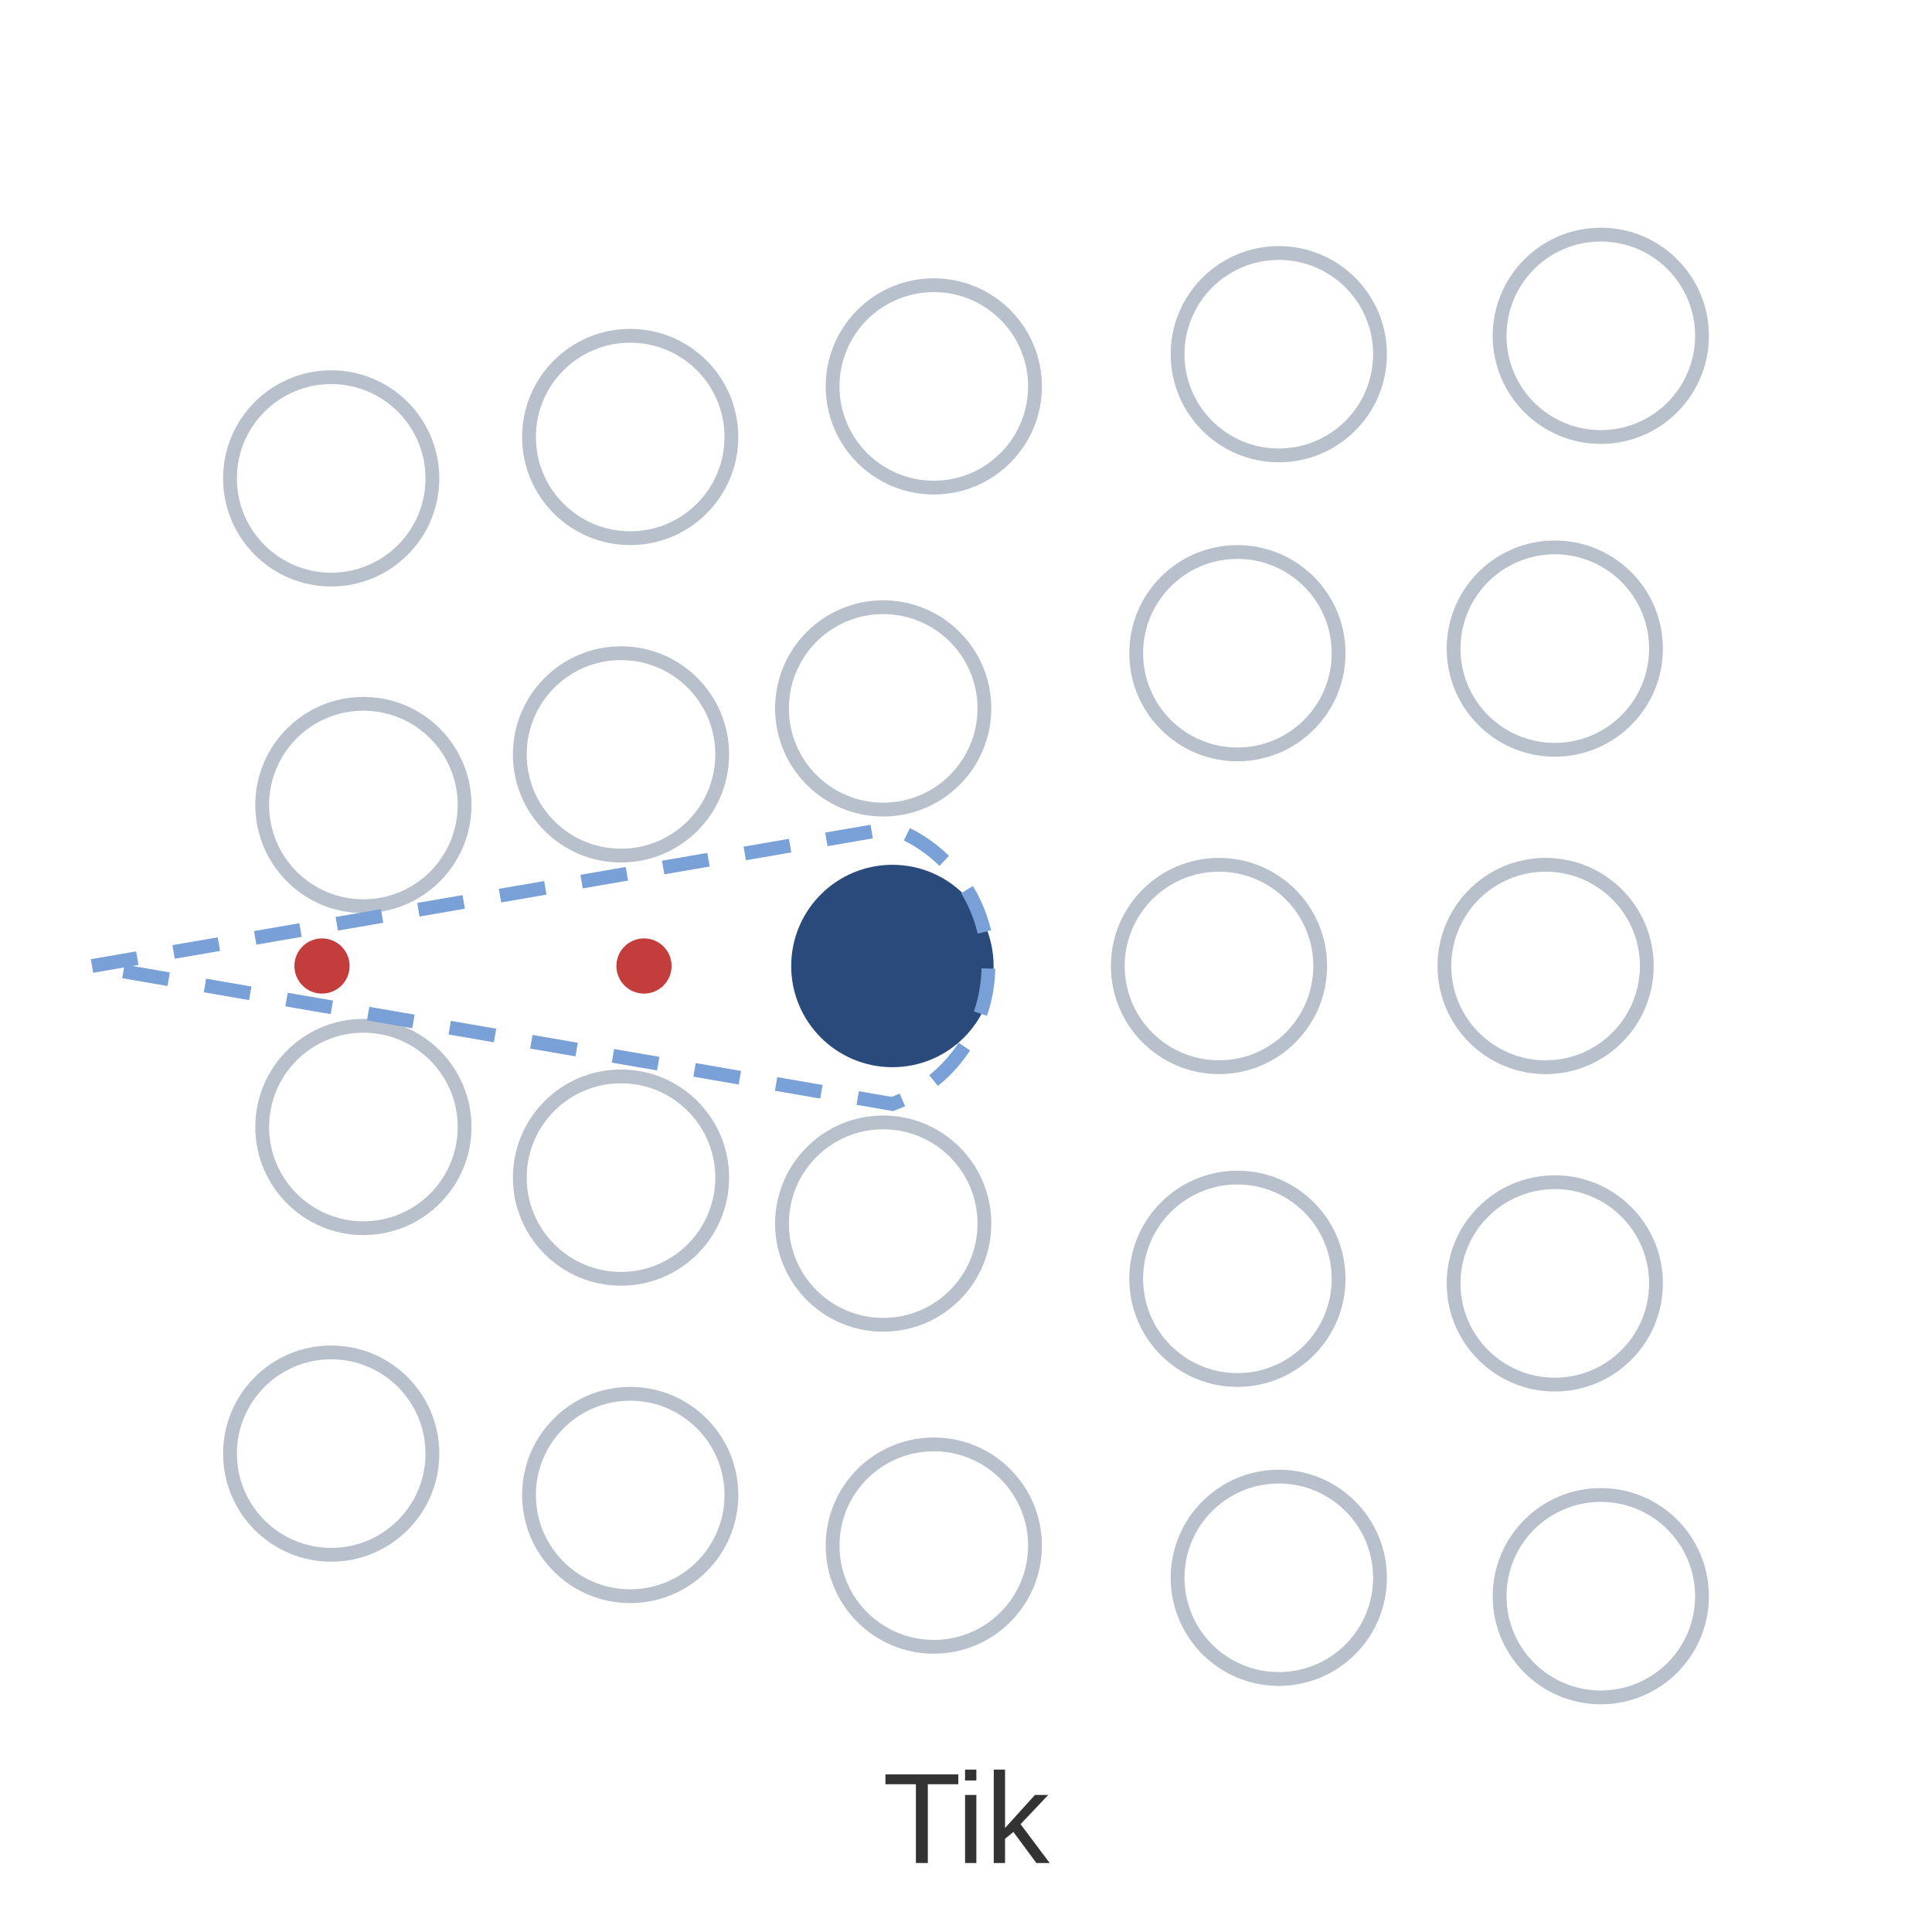
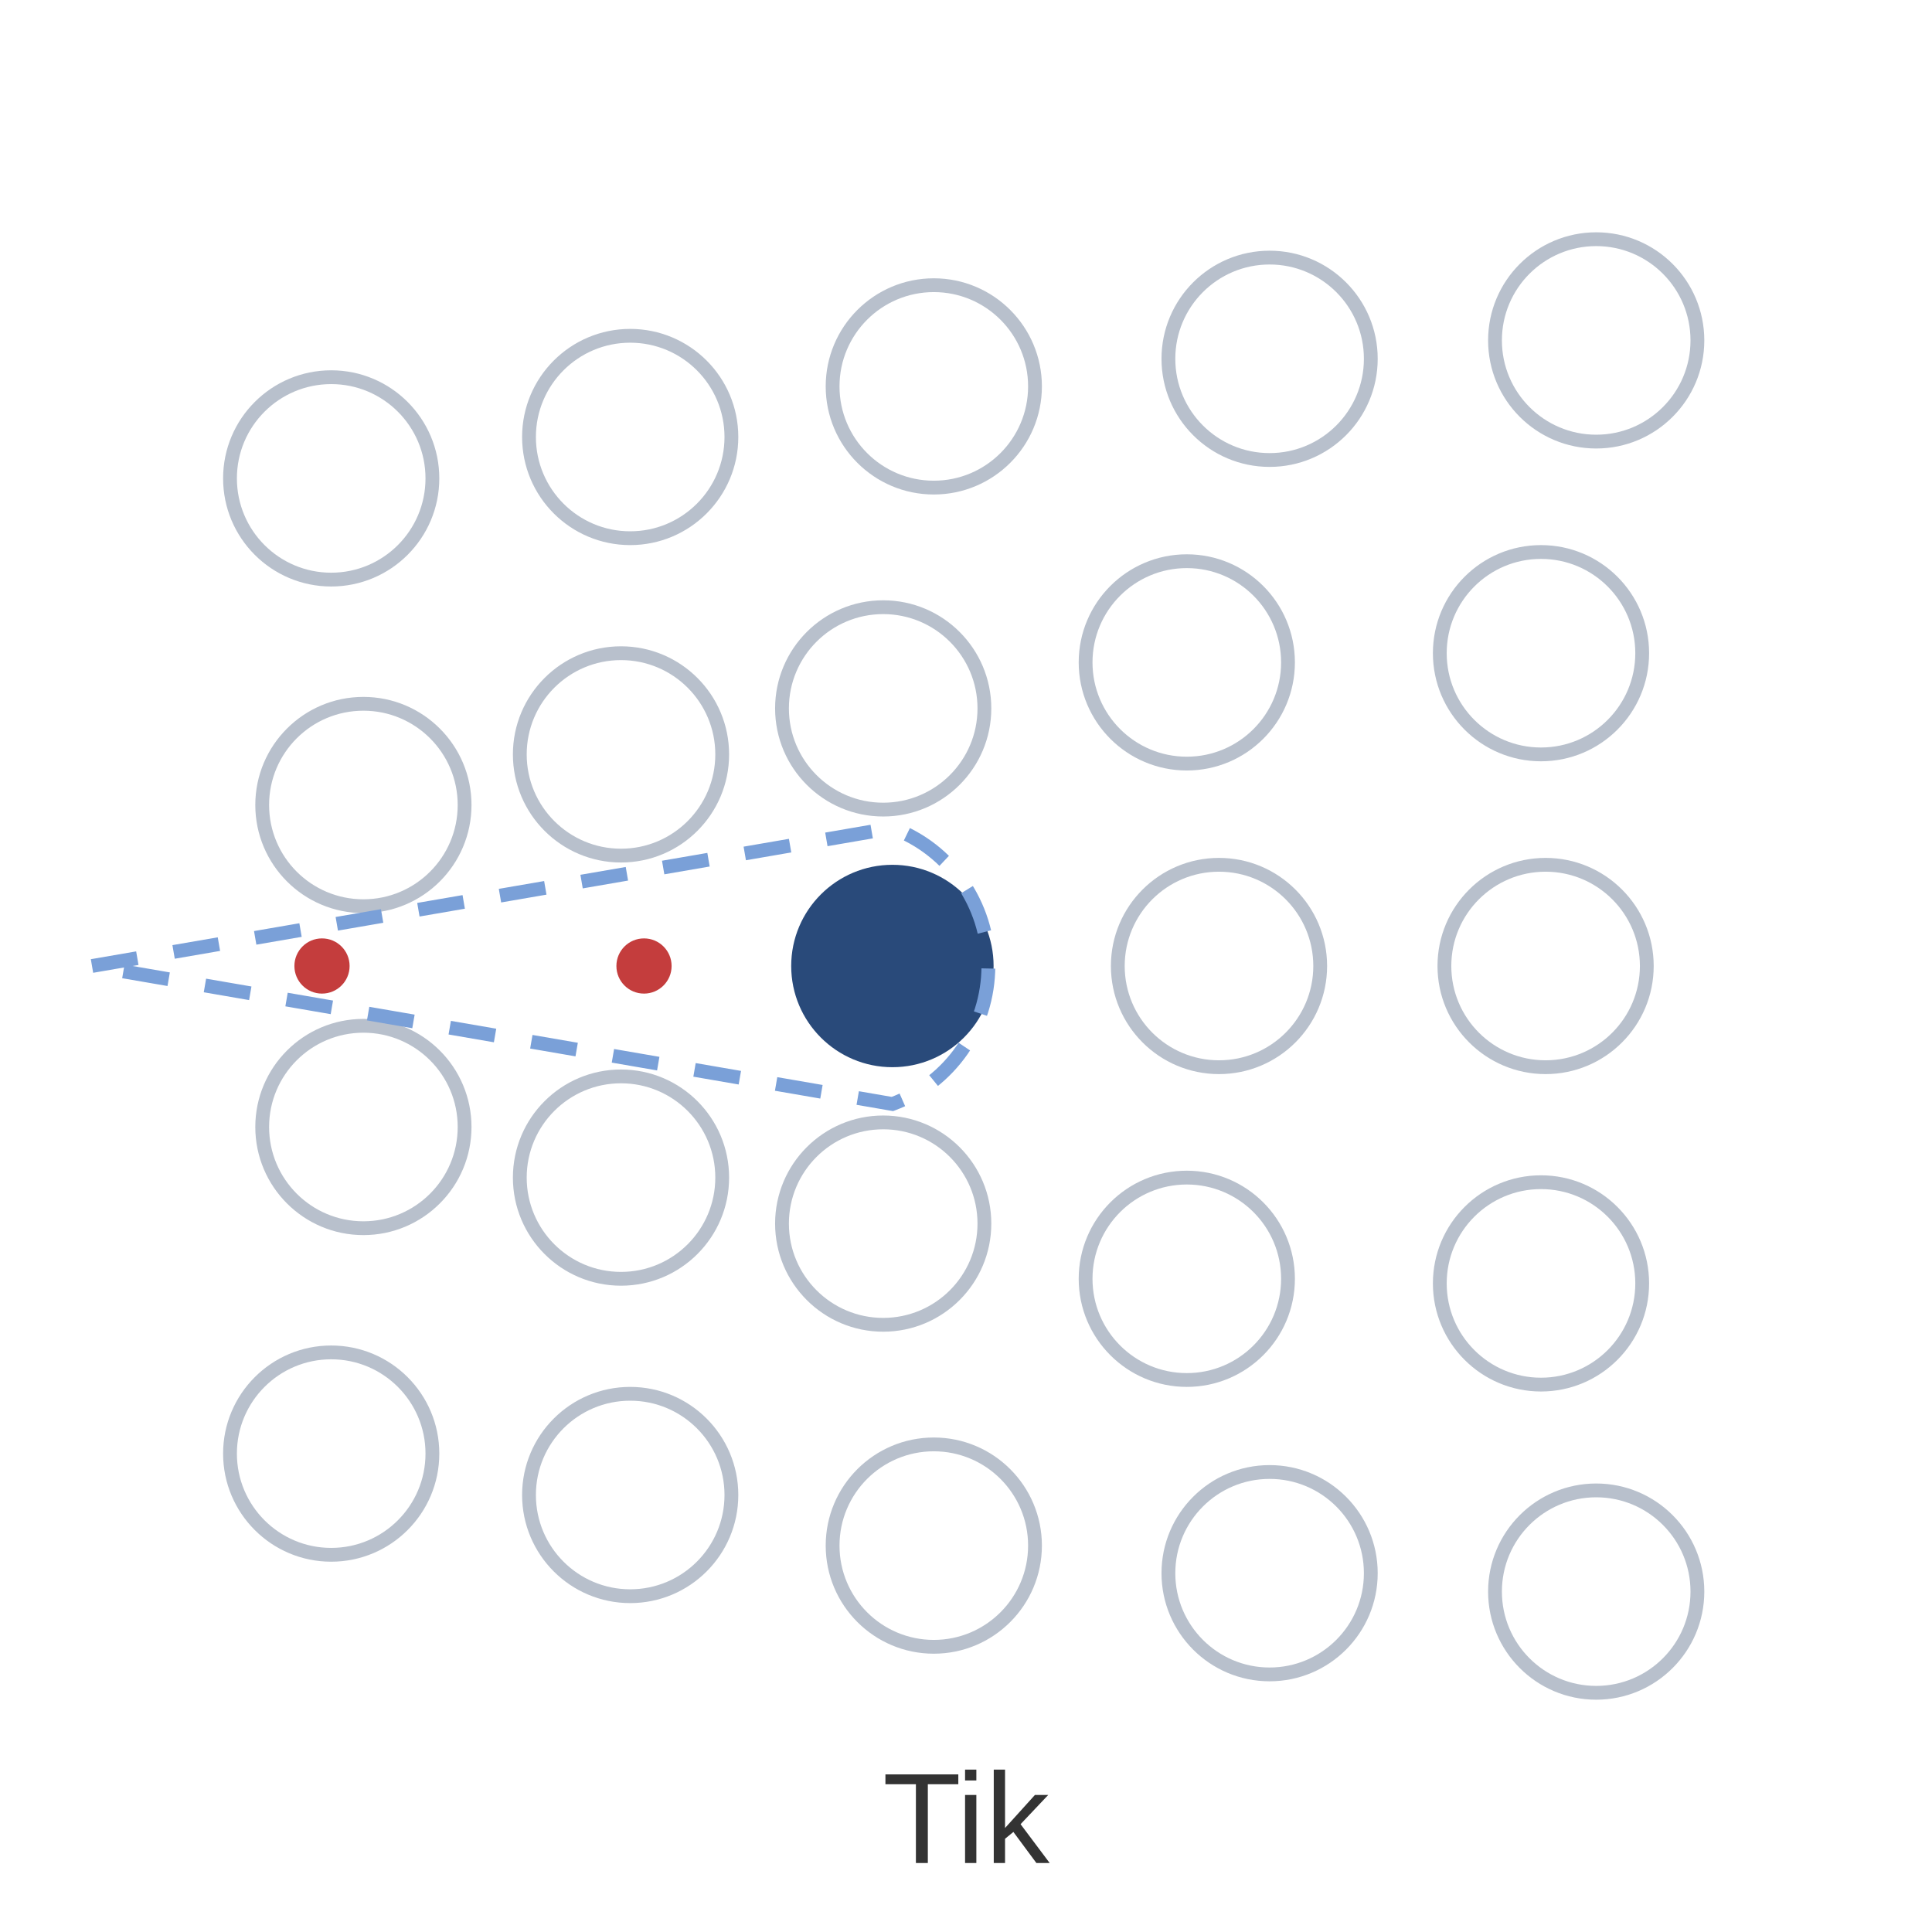
<svg xmlns="http://www.w3.org/2000/svg" width="420" height="420" viewBox="0 0 420 420">
  <rect width="100%" height="100%" fill="white" />
  <g fill="none" stroke="#b8c0cc" stroke-width="3">
    <circle cx="72" cy="104" r="22" />
    <circle cx="137" cy="95" r="22" />
    <circle cx="203" cy="84" r="22" />
-     <circle cx="278" cy="77" r="22" />
-     <circle cx="348" cy="73" r="22" />
+     <circle cx="276" cy="78" r="22" />
+     <circle cx="347" cy="74" r="22" />
    <circle cx="79" cy="175" r="22" />
    <circle cx="135" cy="164" r="22" />
    <circle cx="192" cy="154" r="22" />
-     <circle cx="269" cy="142" r="22" />
-     <circle cx="338" cy="141" r="22" />
+     <circle cx="258" cy="144" r="22" />
+     <circle cx="335" cy="142" r="22" />
    <circle cx="265" cy="210" r="22" />
    <circle cx="336" cy="210" r="22" />
    <circle cx="79" cy="245" r="22" />
    <circle cx="135" cy="256" r="22" />
    <circle cx="192" cy="266" r="22" />
-     <circle cx="269" cy="278" r="22" />
-     <circle cx="338" cy="279" r="22" />
+     <circle cx="258" cy="278" r="22" />
+     <circle cx="335" cy="279" r="22" />
    <circle cx="72" cy="316" r="22" />
    <circle cx="137" cy="325" r="22" />
    <circle cx="203" cy="336" r="22" />
-     <circle cx="278" cy="343" r="22" />
-     <circle cx="348" cy="347" r="22" />
+     <circle cx="276" cy="342" r="22" />
+     <circle cx="347" cy="346" r="22" />
  </g>
  <circle cx="194" cy="210" r="22" fill="#294a7a" />
  <circle cx="140" cy="210" r="6" fill="#c43d3d" />
  <circle cx="70" cy="210" r="6" fill="#c43d3d" />
  <path d="   M 20 210   L 194 180   A 32 32 0 0 1 194 240   Z" fill="none" stroke="#7aa0d8" stroke-width="3" stroke-dasharray="10 8" />
  <text x="210" y="405" text-anchor="middle" font-family="Arial, sans-serif" font-size="28" fill="#333">
    Tik
  </text>
</svg>
